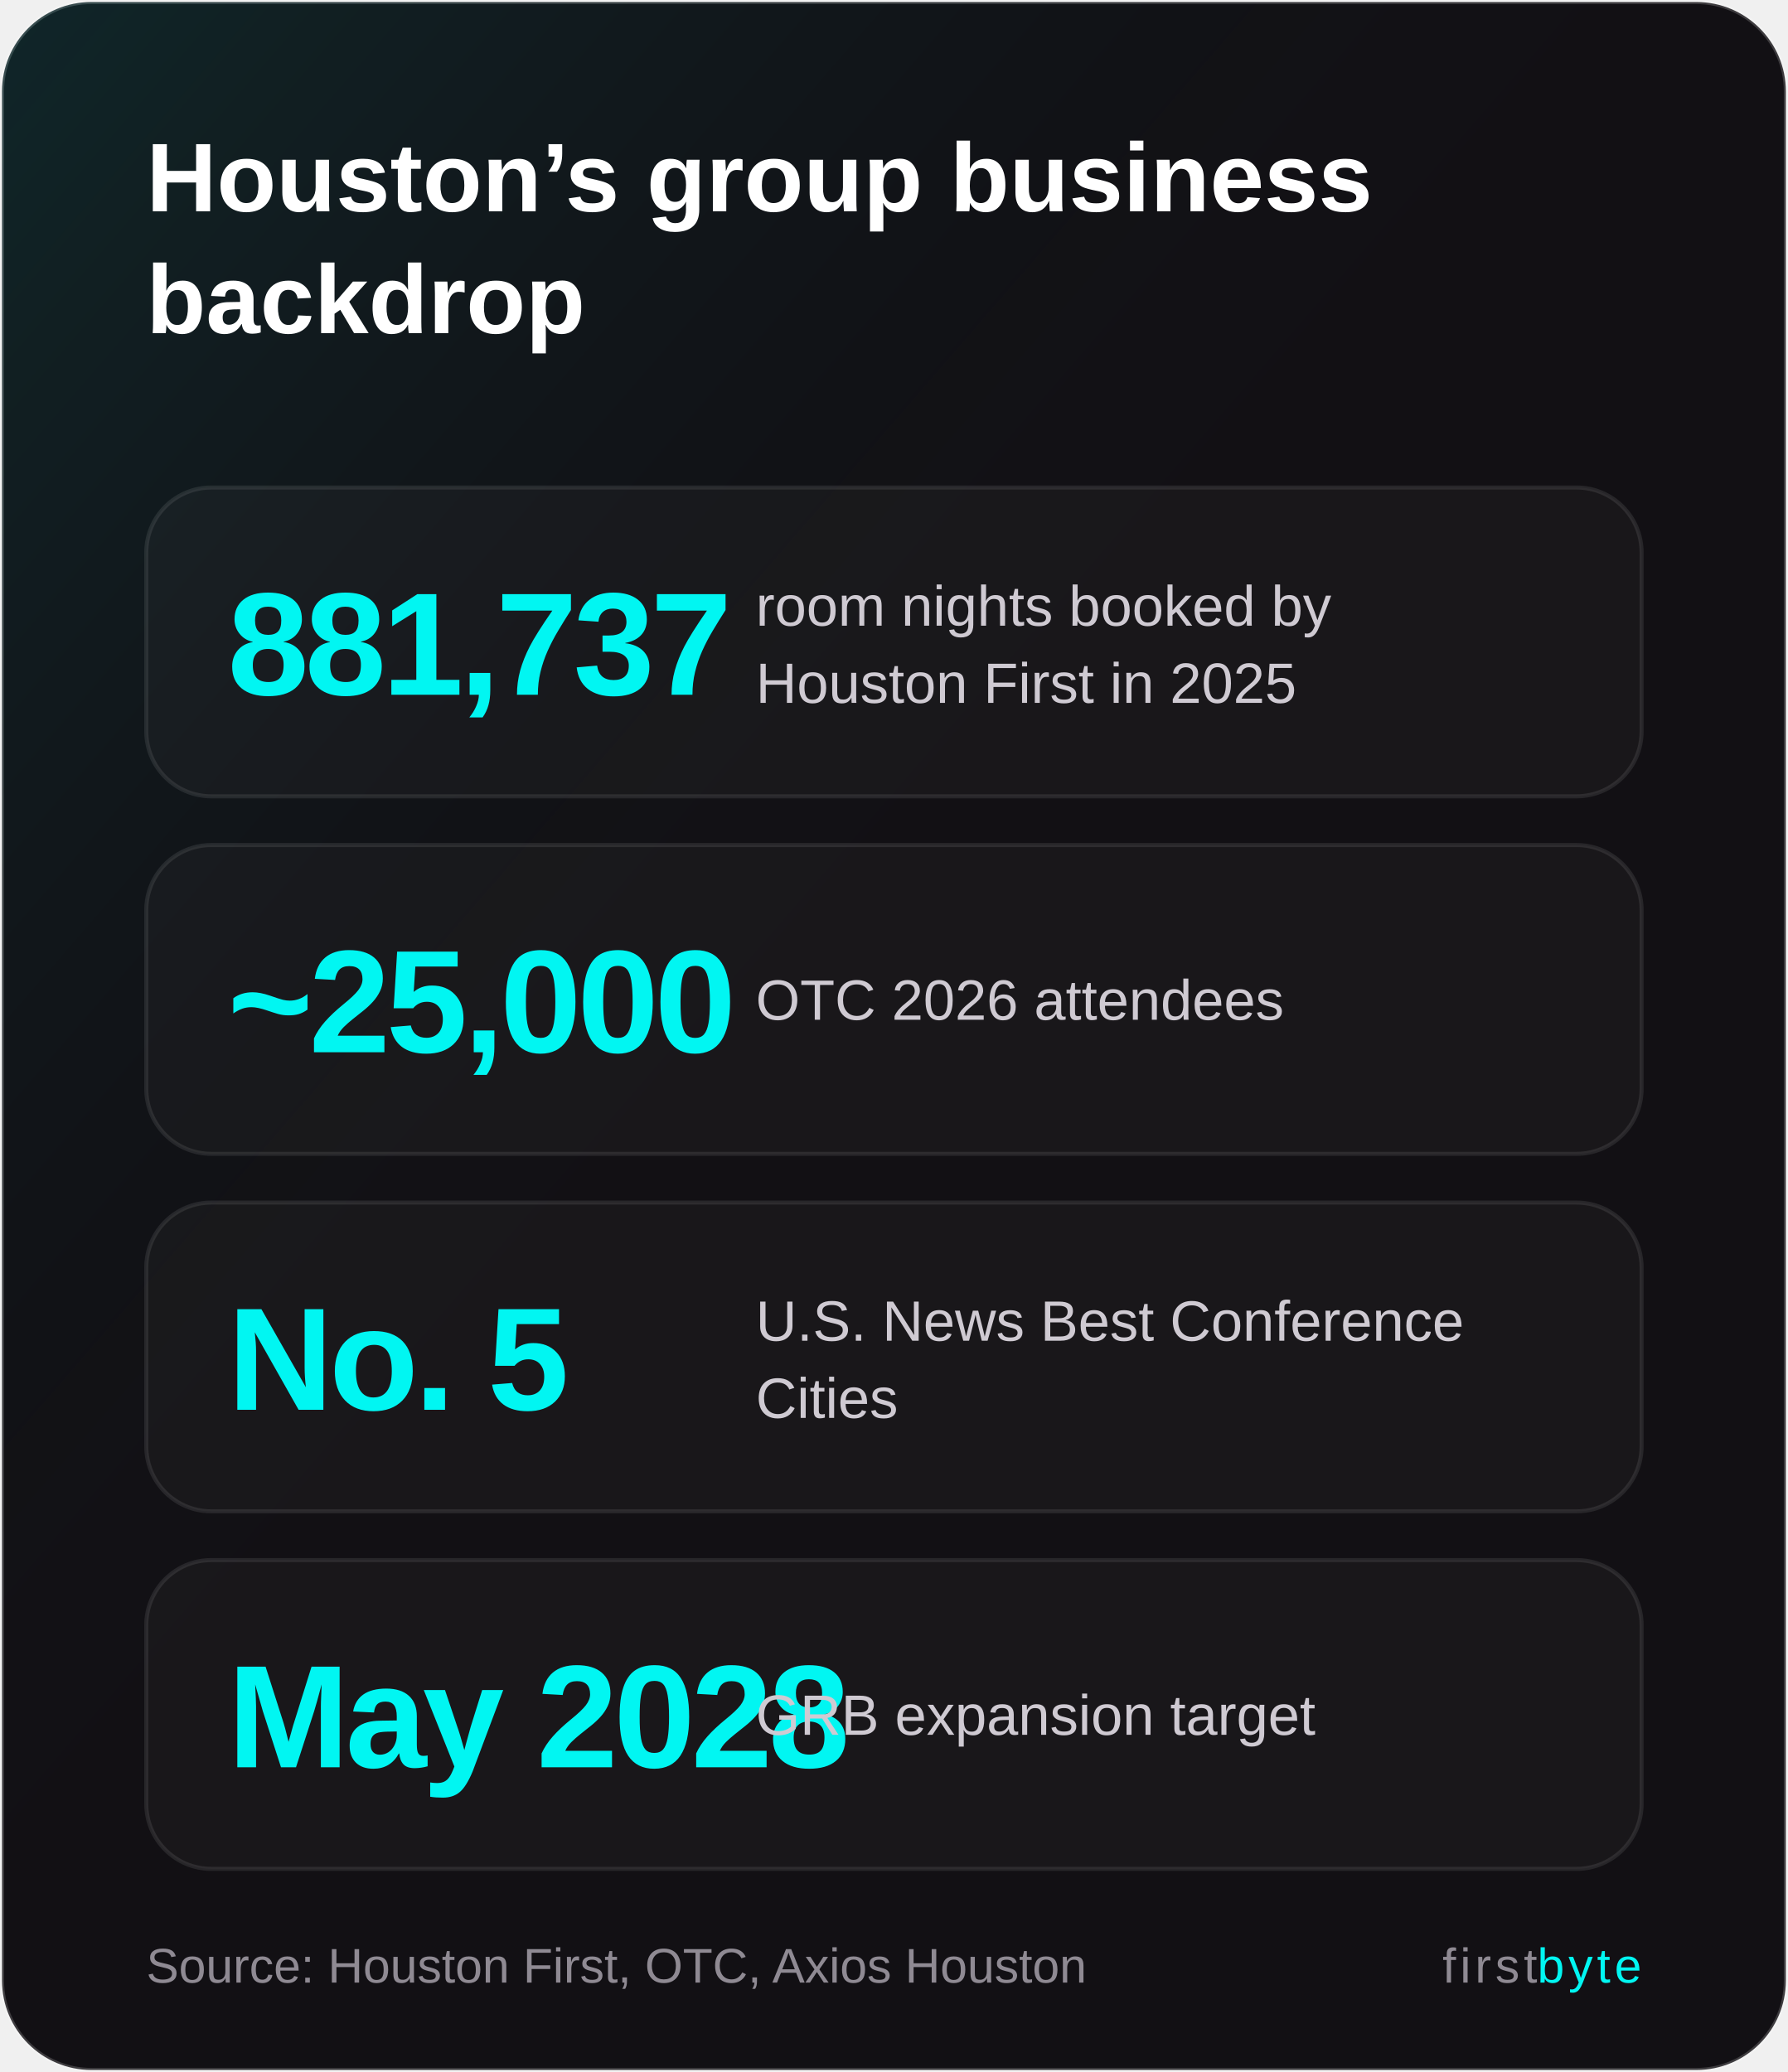
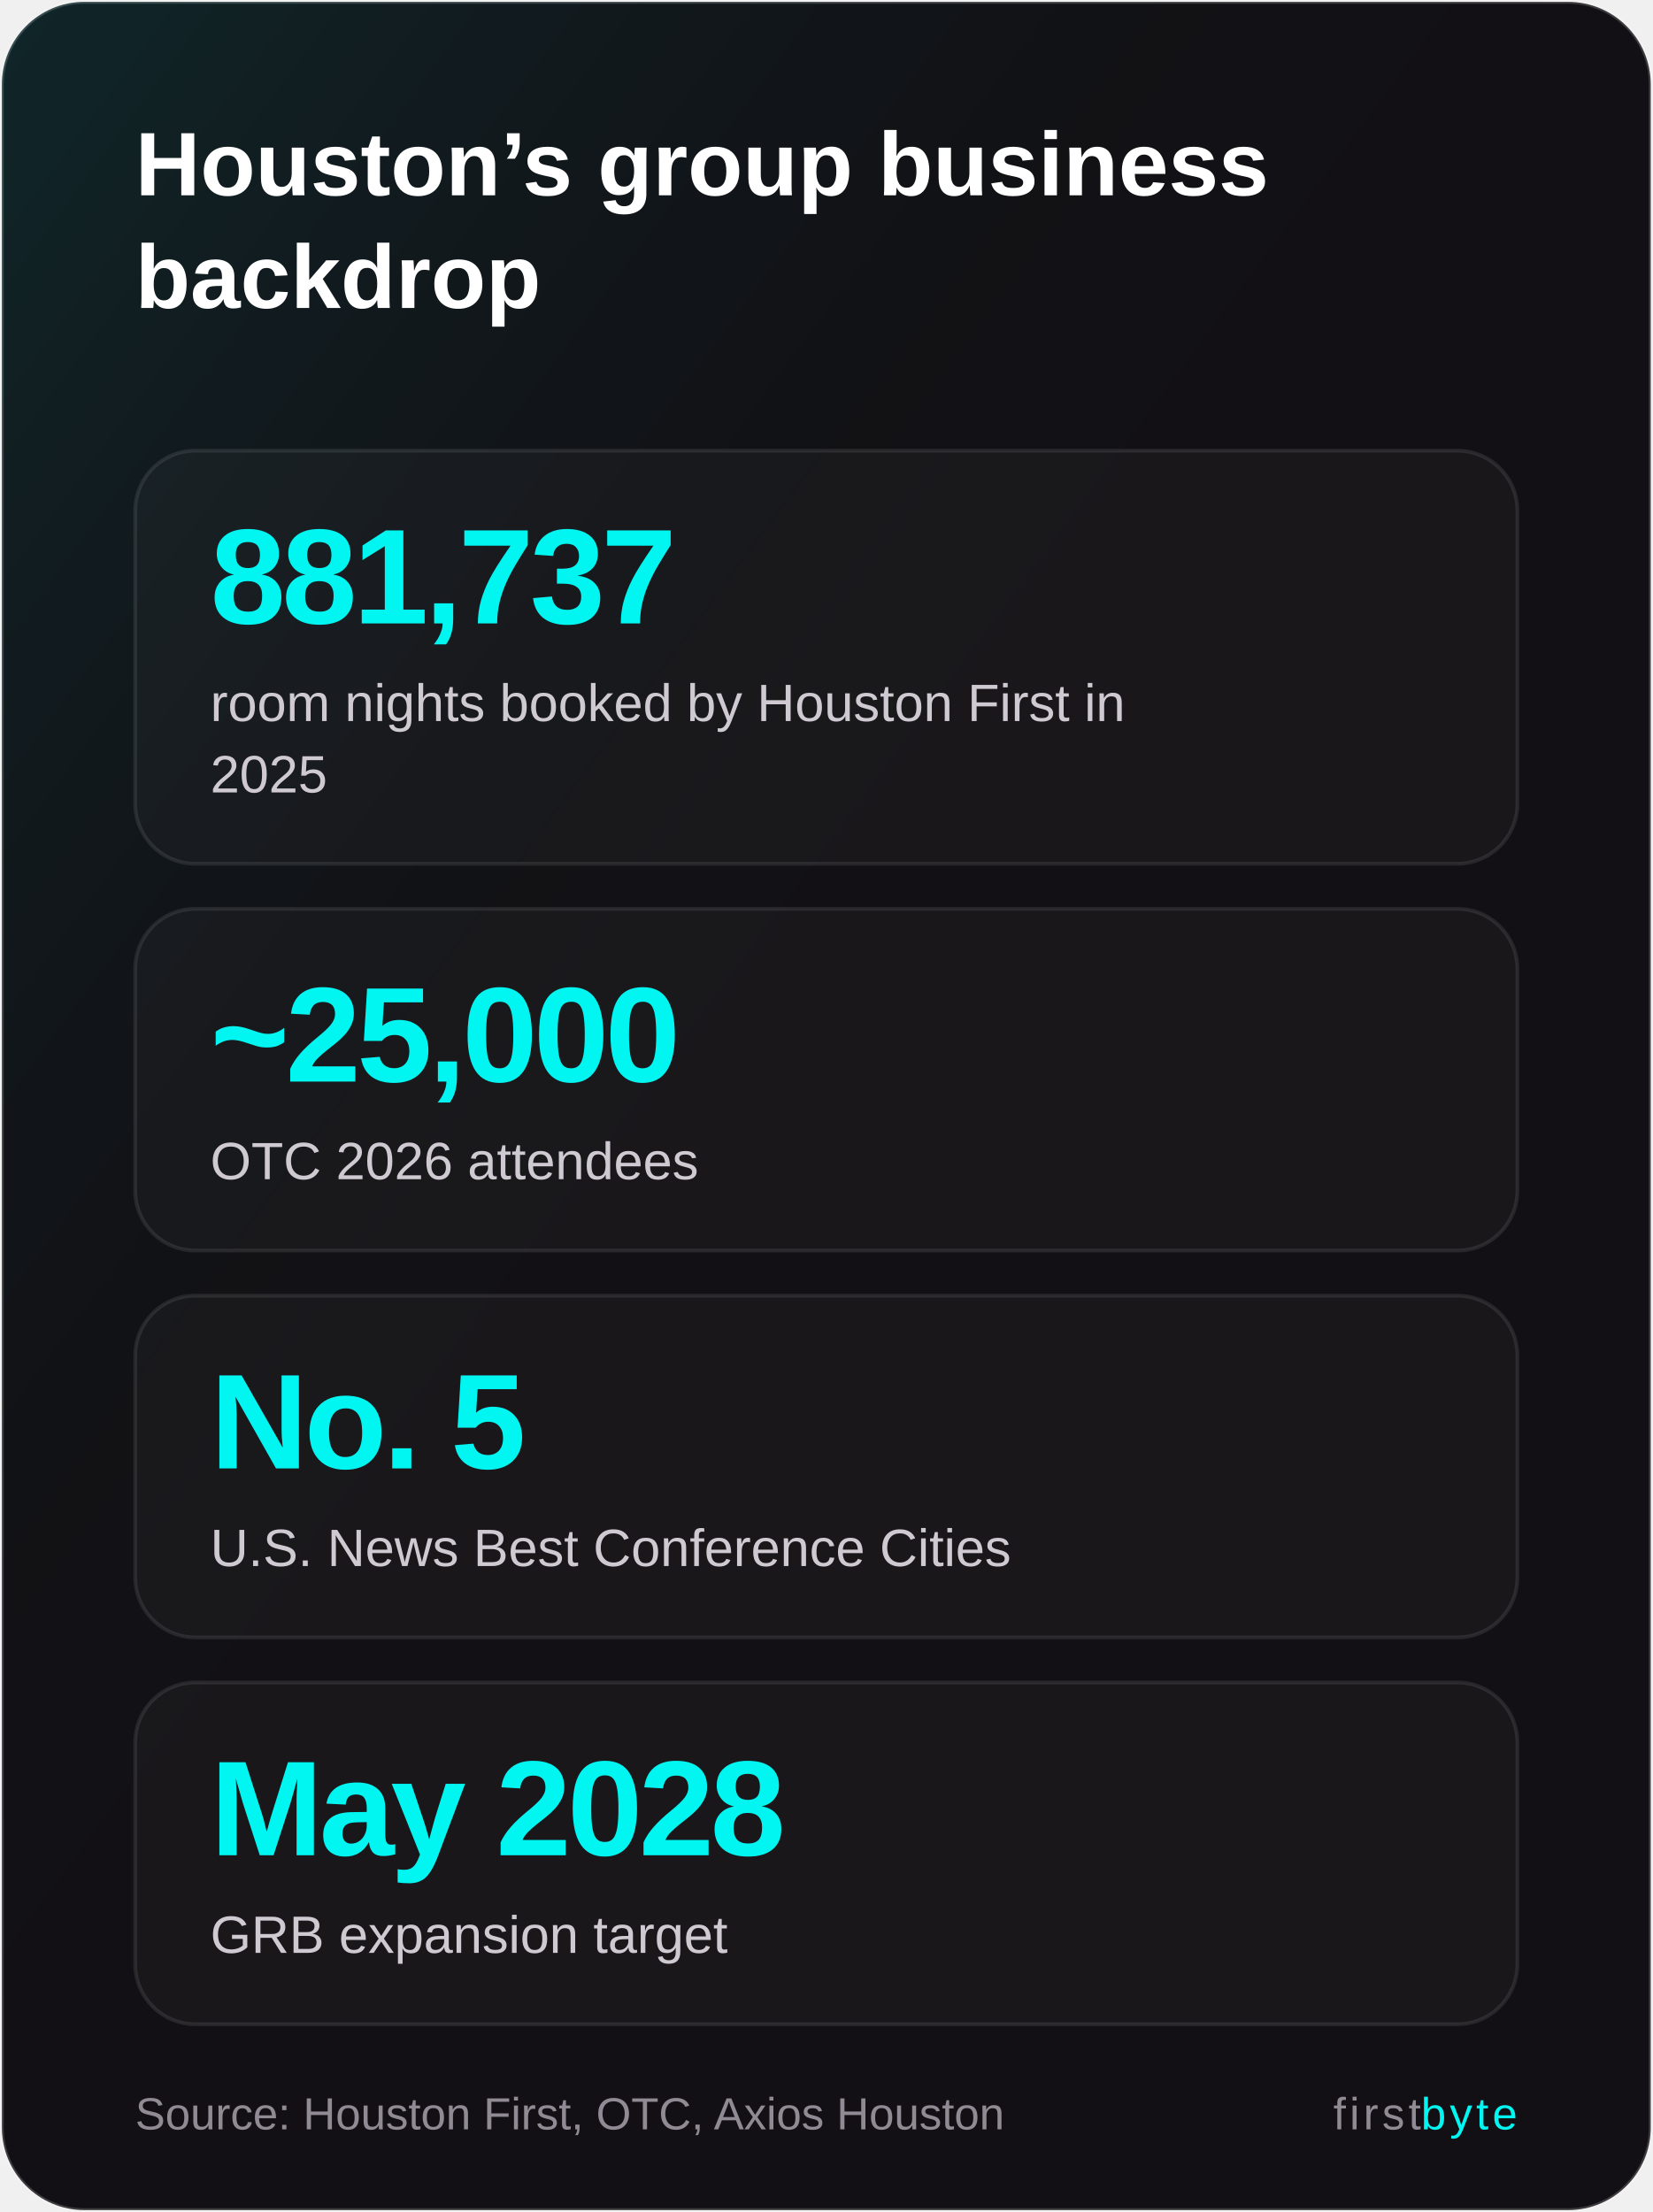
- <svg xmlns="http://www.w3.org/2000/svg" viewBox="0 0 440 510" width="440" height="510" role="img" aria-labelledby="t944425">
+ <svg xmlns="http://www.w3.org/2000/svg" viewBox="0 0 440 589" width="440" height="589" role="img" aria-labelledby="t835412">
  <defs>
-     <linearGradient id="g944425" x1="0" y1="0" x2="1" y2="1">
+     <linearGradient id="g835412" x1="0" y1="0" x2="1" y2="1">
      <stop offset="0" stop-color="#01f6f2" stop-opacity=".10" />
      <stop offset=".5" stop-color="#121014" stop-opacity="0" />
    </linearGradient>
-     <linearGradient id="bar944425" x1="0" y1="0" x2="1" y2="0">
+     <linearGradient id="bar835412" x1="0" y1="0" x2="1" y2="0">
      <stop offset="0" stop-color="#01f6f2" />
      <stop offset="1" stop-color="#3ad7ff" />
    </linearGradient>
  </defs>
-   <rect x=".5" y=".5" width="439" height="509" rx="22" fill="#121014" stroke="rgba(255,255,255,.18)" />
-   <rect x=".5" y=".5" width="439" height="509" rx="22" fill="url(#g944425)" />
+   <rect x=".5" y=".5" width="439" height="588" rx="22" fill="#121014" stroke="rgba(255,255,255,.18)" />
+   <rect x=".5" y=".5" width="439" height="588" rx="22" fill="url(#g835412)" />
  <text x="36" y="52" fill="#ffffff" font-family="'Funnel Display', Figtree, 'Helvetica Neue', Arial, sans-serif" font-size="24" font-weight="600">
    <tspan x="36" dy="0">Houston’s group business</tspan>
    <tspan x="36" dy="30">backdrop</tspan>
  </text>
-   <rect x="36" y="120" width="368" height="76" rx="16" fill="rgba(255,255,255,.03)" stroke="rgba(255,255,255,.09)" />
-   <text x="56" y="171" fill="#01f6f2" font-family="'Funnel Display', Figtree, 'Helvetica Neue', Arial, sans-serif" font-size="36" font-weight="600" letter-spacing="-1">881,737</text>
-   <text x="186" y="154" fill="#cfcad2" font-family="Figtree, 'Helvetica Neue', Arial, sans-serif" font-size="14">
-     <tspan x="186" dy="0">room nights booked by</tspan>
-     <tspan x="186" dy="19">Houston First in 2025</tspan>
+   <rect x="36" y="120" width="368" height="110" rx="16" fill="rgba(255,255,255,.03)" stroke="rgba(255,255,255,.09)" />
+   <text x="56" y="166" fill="#01f6f2" font-family="'Funnel Display', Figtree, 'Helvetica Neue', Arial, sans-serif" font-size="36" font-weight="600" letter-spacing="-1">881,737</text>
+   <text x="56" y="192" fill="#cfcad2" font-family="Figtree, 'Helvetica Neue', Arial, sans-serif" font-size="14">
+     <tspan x="56" dy="0">room nights booked by Houston First in</tspan>
+     <tspan x="56" dy="19">2025</tspan>
  </text>
-   <rect x="36" y="208" width="368" height="76" rx="16" fill="rgba(255,255,255,.03)" stroke="rgba(255,255,255,.09)" />
-   <text x="56" y="259" fill="#01f6f2" font-family="'Funnel Display', Figtree, 'Helvetica Neue', Arial, sans-serif" font-size="36" font-weight="600" letter-spacing="-1">~25,000</text>
-   <text x="186" y="251" fill="#cfcad2" font-family="Figtree, 'Helvetica Neue', Arial, sans-serif" font-size="14">
-     <tspan x="186" dy="0">OTC 2026 attendees</tspan>
+   <rect x="36" y="242" width="368" height="91" rx="16" fill="rgba(255,255,255,.03)" stroke="rgba(255,255,255,.09)" />
+   <text x="56" y="288" fill="#01f6f2" font-family="'Funnel Display', Figtree, 'Helvetica Neue', Arial, sans-serif" font-size="36" font-weight="600" letter-spacing="-1">~25,000</text>
+   <text x="56" y="314" fill="#cfcad2" font-family="Figtree, 'Helvetica Neue', Arial, sans-serif" font-size="14">
+     <tspan x="56" dy="0">OTC 2026 attendees</tspan>
  </text>
-   <rect x="36" y="296" width="368" height="76" rx="16" fill="rgba(255,255,255,.03)" stroke="rgba(255,255,255,.09)" />
-   <text x="56" y="347" fill="#01f6f2" font-family="'Funnel Display', Figtree, 'Helvetica Neue', Arial, sans-serif" font-size="36" font-weight="600" letter-spacing="-1">No. 5</text>
-   <text x="186" y="330" fill="#cfcad2" font-family="Figtree, 'Helvetica Neue', Arial, sans-serif" font-size="14">
-     <tspan x="186" dy="0">U.S. News Best Conference</tspan>
-     <tspan x="186" dy="19">Cities</tspan>
+   <rect x="36" y="345" width="368" height="91" rx="16" fill="rgba(255,255,255,.03)" stroke="rgba(255,255,255,.09)" />
+   <text x="56" y="391" fill="#01f6f2" font-family="'Funnel Display', Figtree, 'Helvetica Neue', Arial, sans-serif" font-size="36" font-weight="600" letter-spacing="-1">No. 5</text>
+   <text x="56" y="417" fill="#cfcad2" font-family="Figtree, 'Helvetica Neue', Arial, sans-serif" font-size="14">
+     <tspan x="56" dy="0">U.S. News Best Conference Cities</tspan>
  </text>
-   <rect x="36" y="384" width="368" height="76" rx="16" fill="rgba(255,255,255,.03)" stroke="rgba(255,255,255,.09)" />
-   <text x="56" y="435" fill="#01f6f2" font-family="'Funnel Display', Figtree, 'Helvetica Neue', Arial, sans-serif" font-size="36" font-weight="600" letter-spacing="-1">May 2028</text>
-   <text x="186" y="427" fill="#cfcad2" font-family="Figtree, 'Helvetica Neue', Arial, sans-serif" font-size="14">
-     <tspan x="186" dy="0">GRB expansion target</tspan>
+   <rect x="36" y="448" width="368" height="91" rx="16" fill="rgba(255,255,255,.03)" stroke="rgba(255,255,255,.09)" />
+   <text x="56" y="494" fill="#01f6f2" font-family="'Funnel Display', Figtree, 'Helvetica Neue', Arial, sans-serif" font-size="36" font-weight="600" letter-spacing="-1">May 2028</text>
+   <text x="56" y="520" fill="#cfcad2" font-family="Figtree, 'Helvetica Neue', Arial, sans-serif" font-size="14">
+     <tspan x="56" dy="0">GRB expansion target</tspan>
  </text>
-   <text x="36" y="488" fill="#8f8a93" font-family="Figtree, 'Helvetica Neue', Arial, sans-serif" font-size="12">
+   <text x="36" y="567" fill="#8f8a93" font-family="Figtree, 'Helvetica Neue', Arial, sans-serif" font-size="12">
    <tspan x="36" dy="0">Source: Houston First, OTC, Axios Houston</tspan>
  </text>
-   <text x="404" y="488" text-anchor="end" fill="#8f8a93" font-family="'Funnel Display', Figtree, 'Helvetica Neue', Arial, sans-serif" font-size="12" letter-spacing="1">first<tspan fill="#01f6f2">byte</tspan>
+   <text x="404" y="567" text-anchor="end" fill="#8f8a93" font-family="'Funnel Display', Figtree, 'Helvetica Neue', Arial, sans-serif" font-size="12" letter-spacing="1">first<tspan fill="#01f6f2">byte</tspan>
  </text>
</svg>
